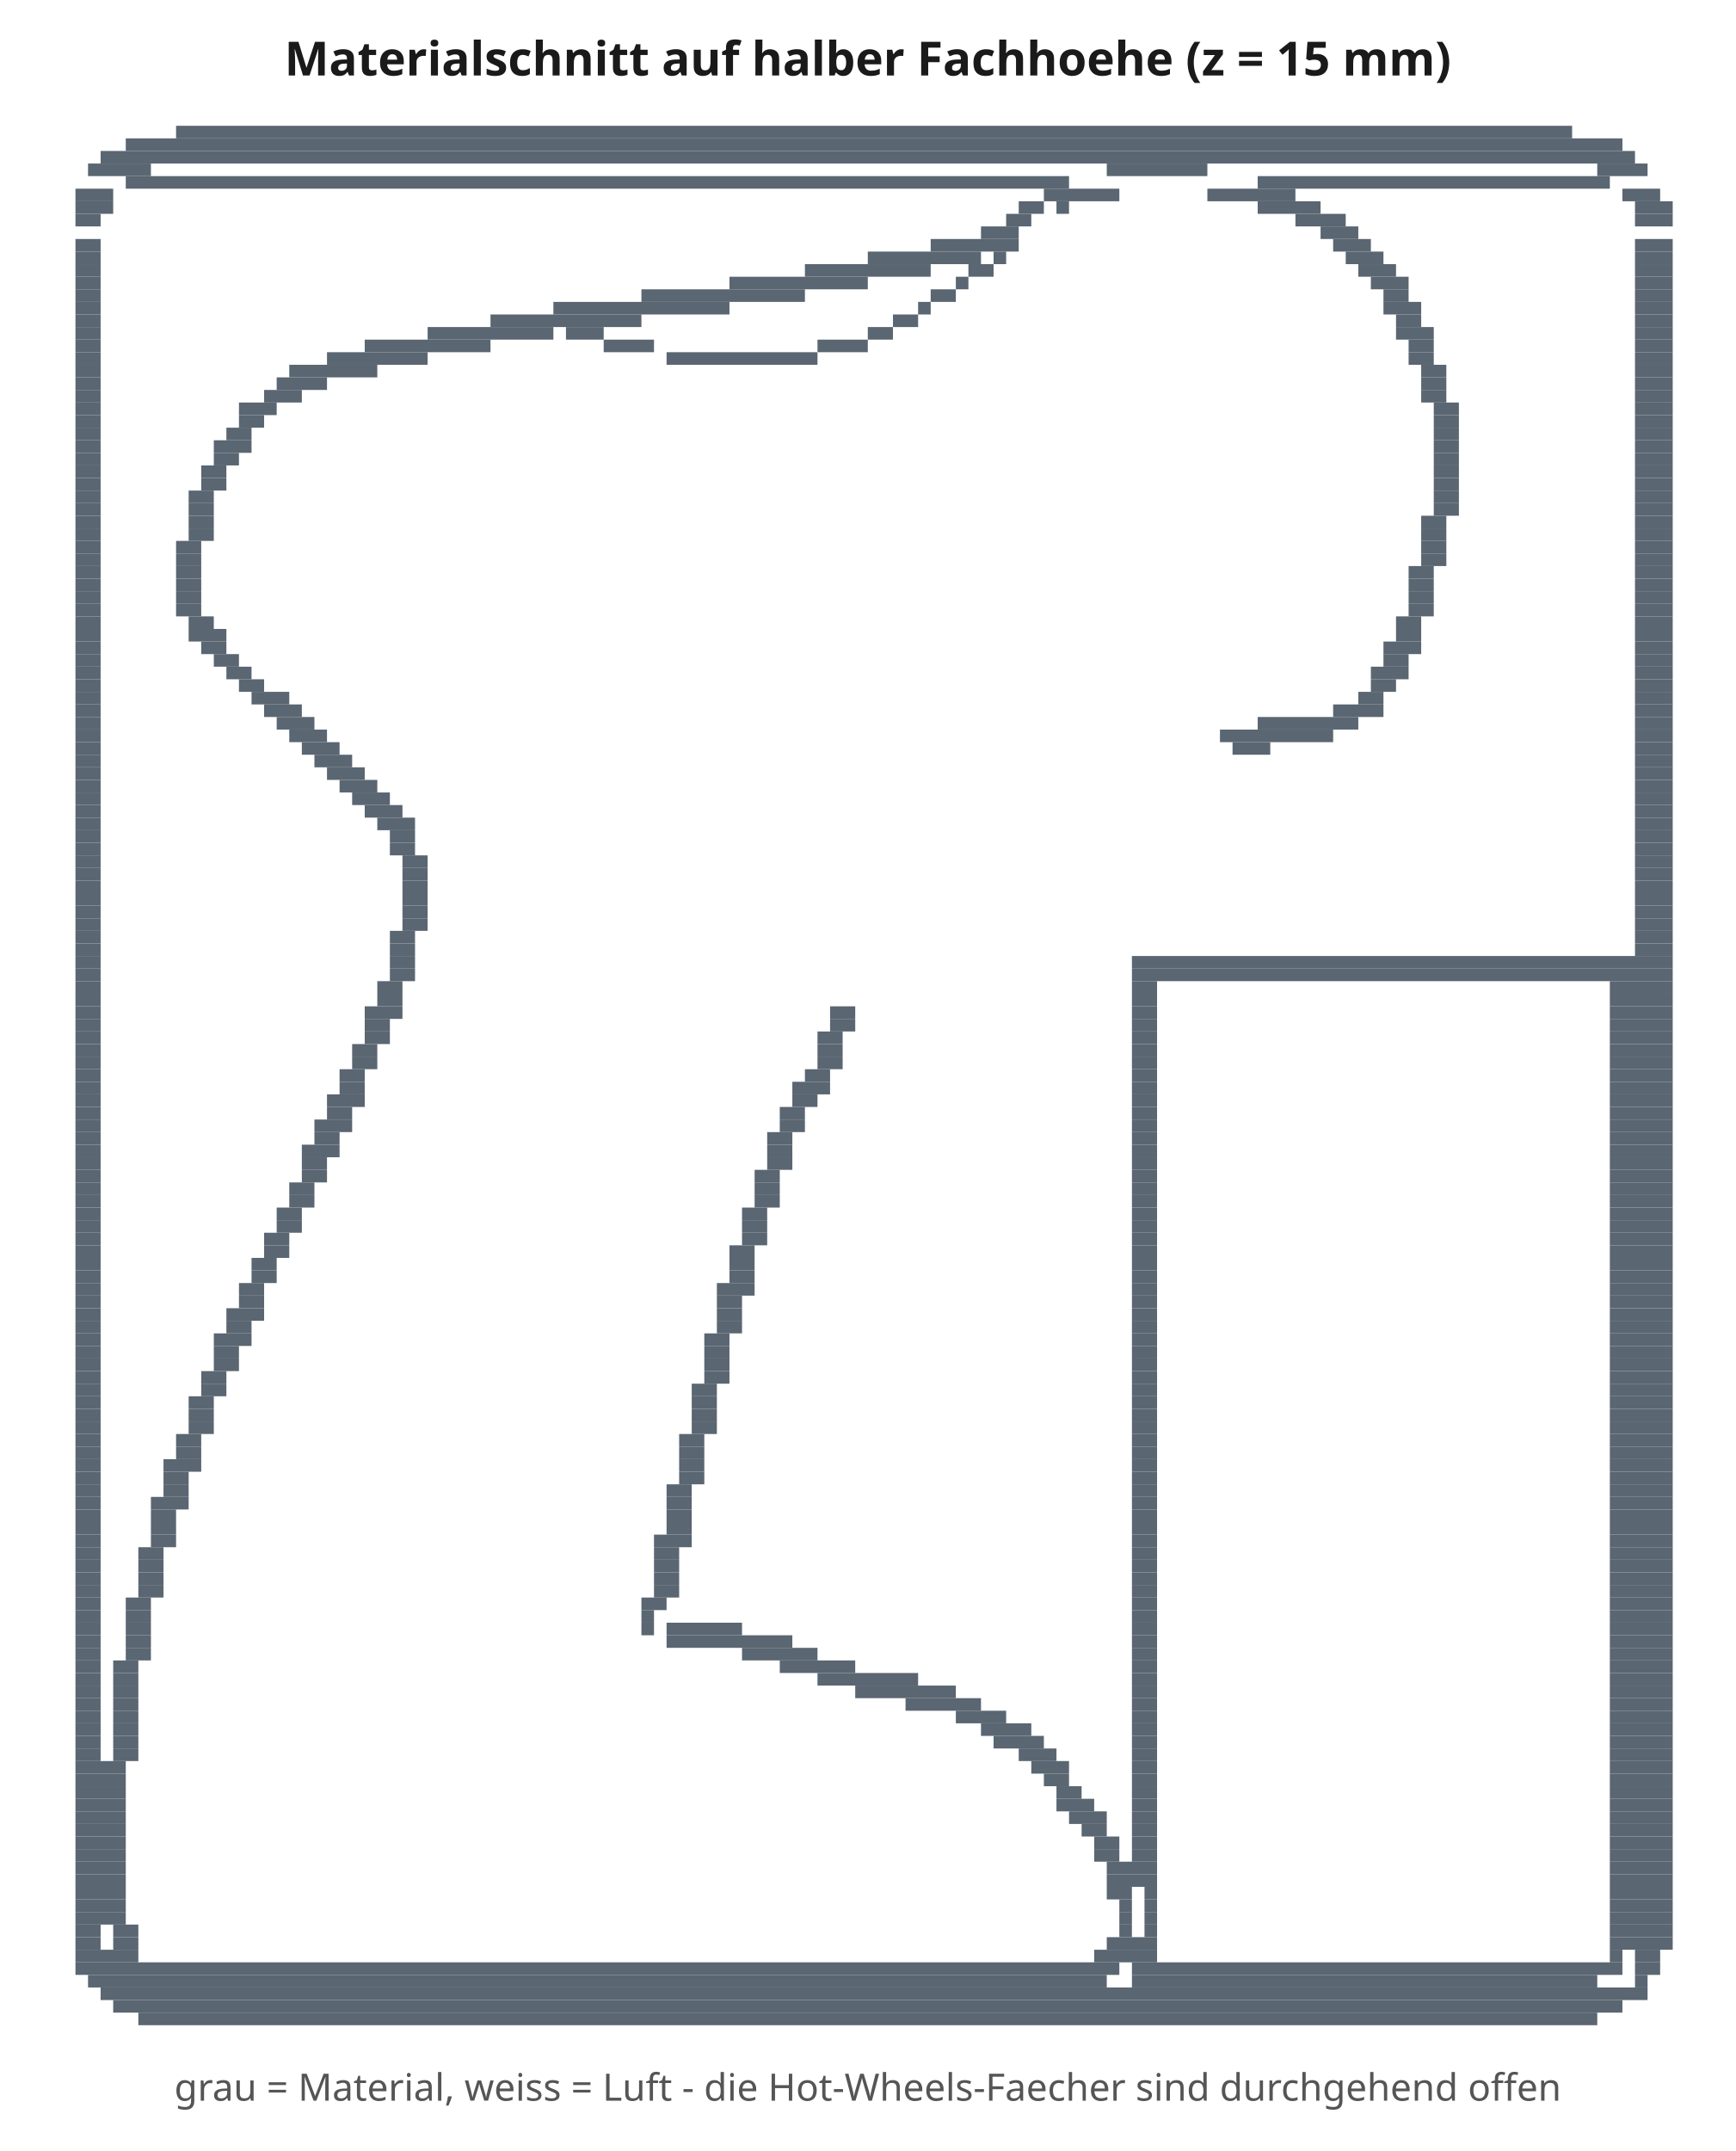
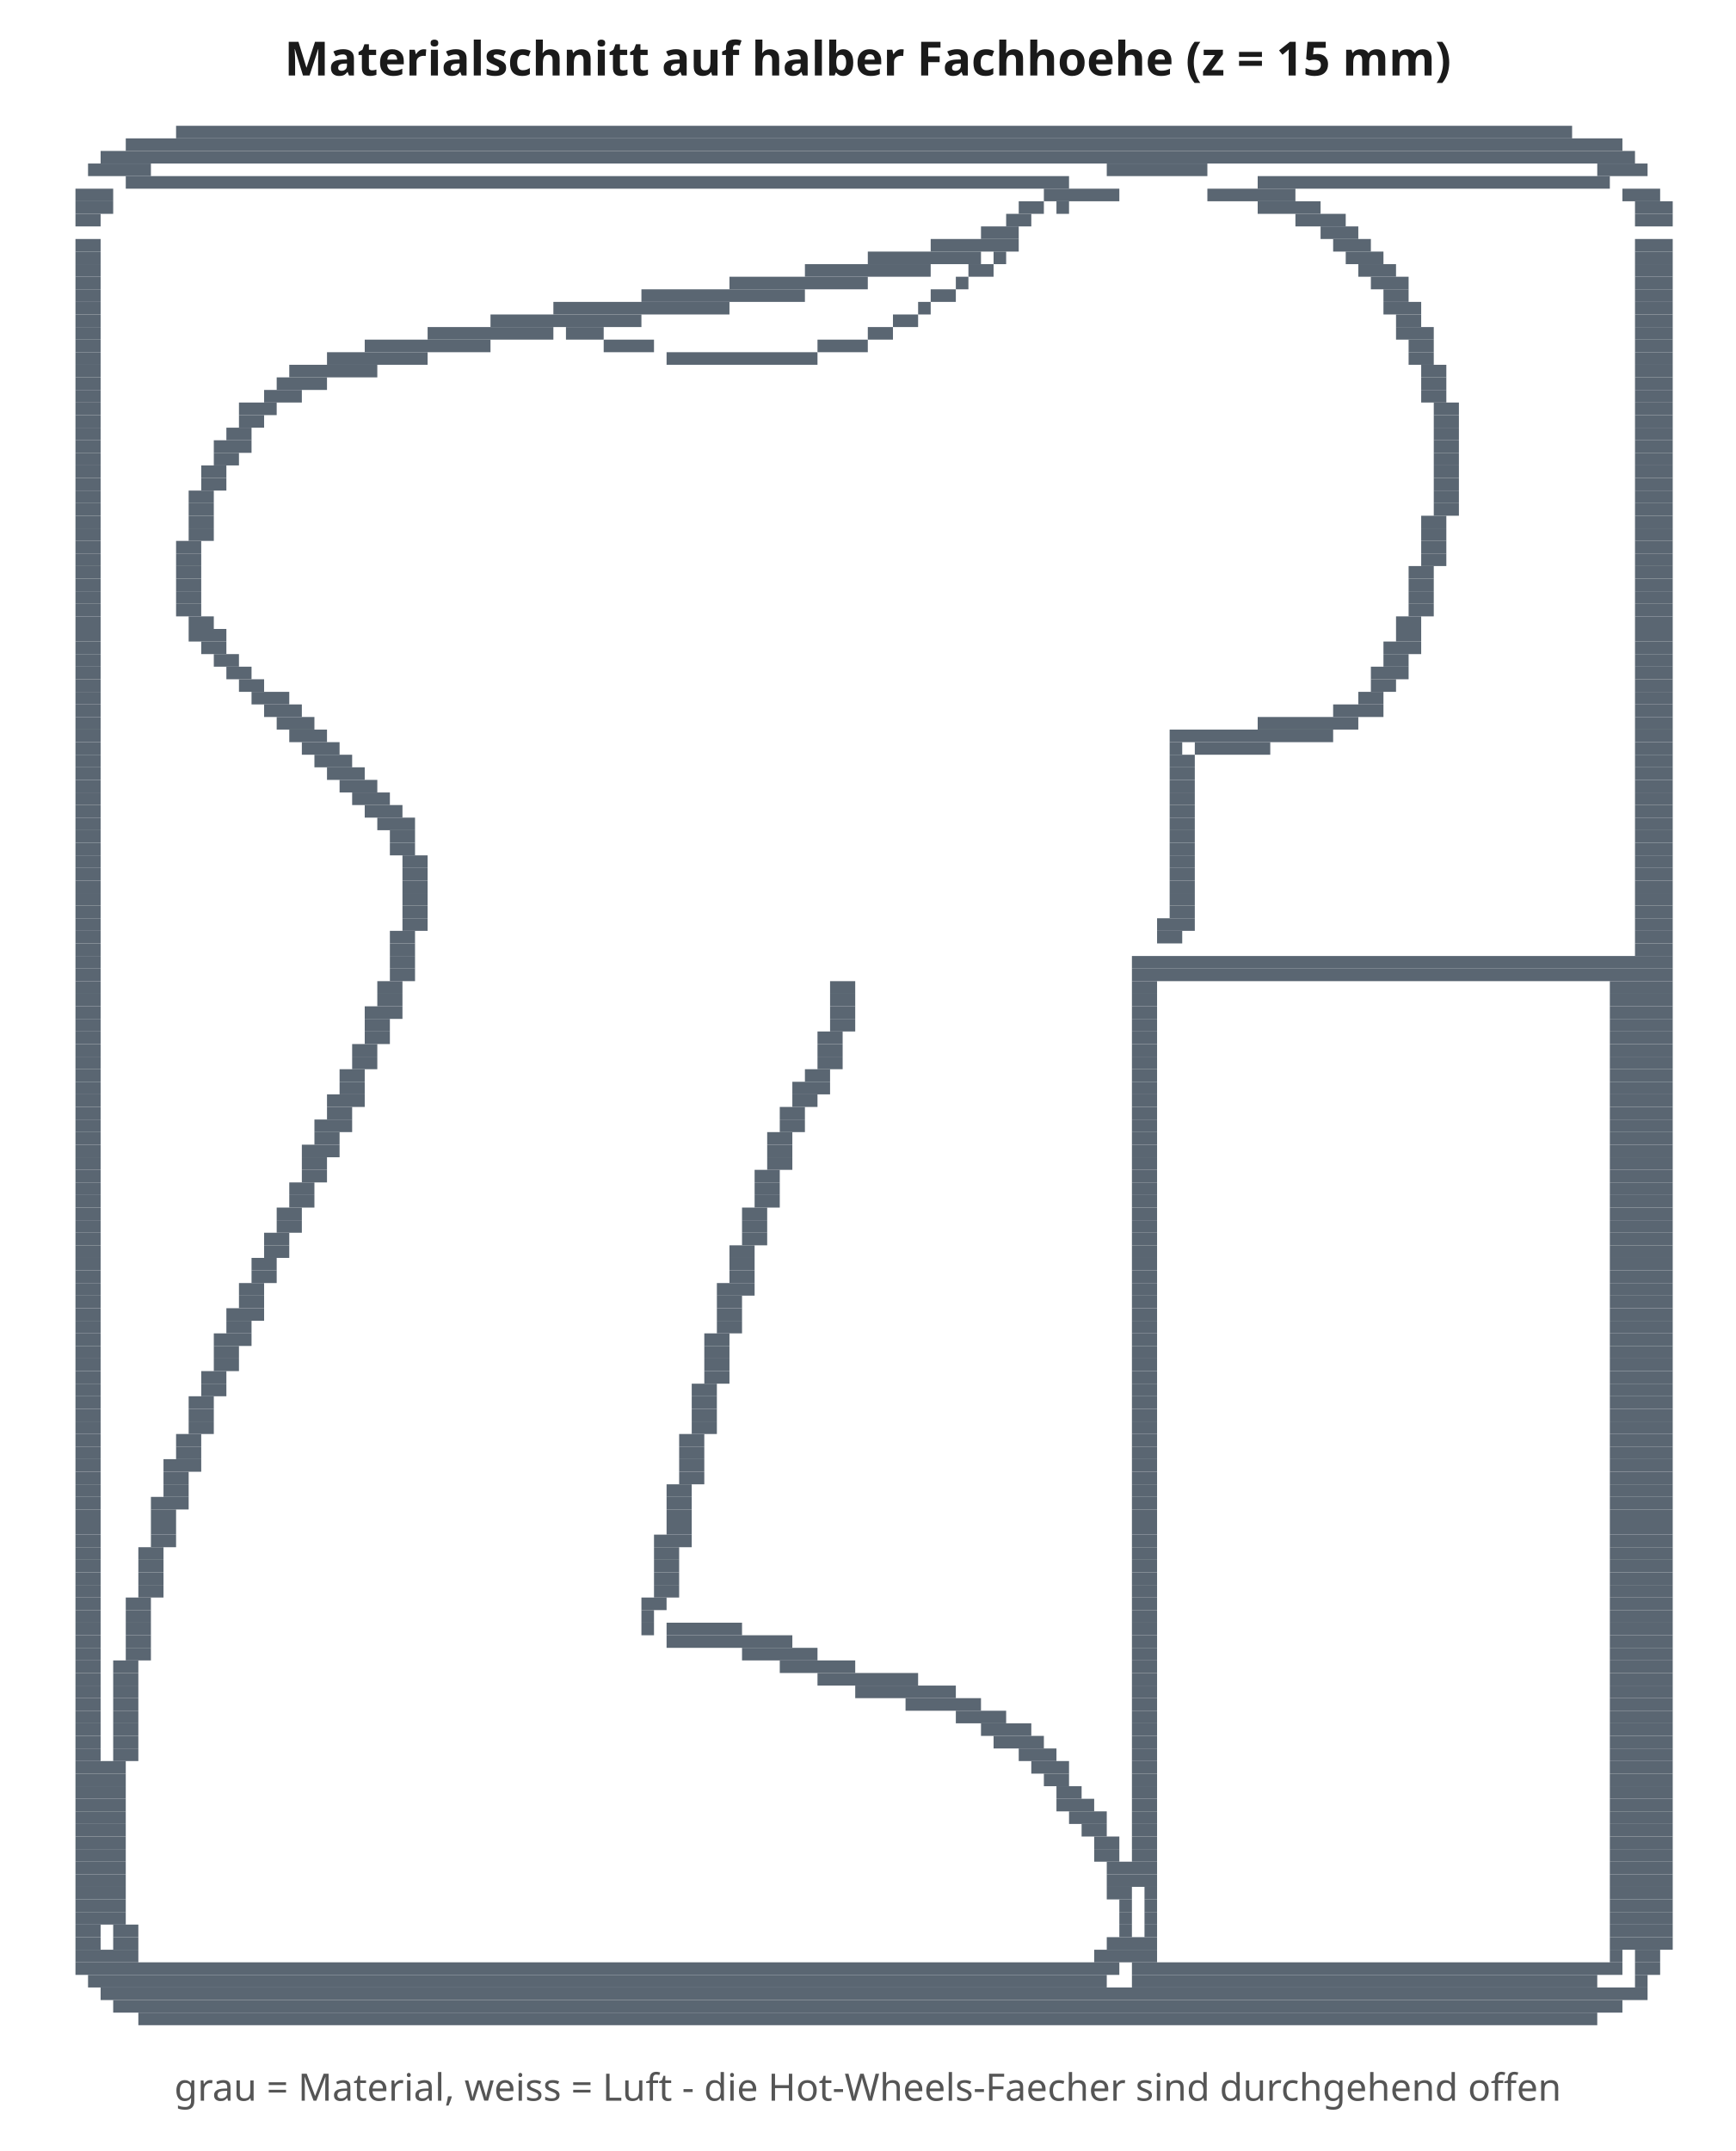
<svg xmlns="http://www.w3.org/2000/svg" width="552" height="684" viewBox="0 0 552 684">
  <rect width="100%%" height="100%%" fill="#fbfbfa" />
  <text x="276" y="24" font-family="sans-serif" font-size="15" font-weight="600" text-anchor="middle" fill="#1a1a1a">Materialschnitt auf halber Fachhoehe (z = 15 mm)</text>
  <rect x="56" y="40" width="444" height="4" fill="#5a6672" />
  <rect x="40" y="44" width="476" height="4" fill="#5a6672" />
  <rect x="32" y="48" width="488" height="4" fill="#5a6672" />
  <rect x="28" y="52" width="20" height="4" fill="#5a6672" />
  <rect x="352" y="52" width="32" height="4" fill="#5a6672" />
  <rect x="508" y="52" width="16" height="4" fill="#5a6672" />
  <rect x="40" y="56" width="300" height="4" fill="#5a6672" />
  <rect x="400" y="56" width="112" height="4" fill="#5a6672" />
  <rect x="24" y="60" width="12" height="4" fill="#5a6672" />
  <rect x="332" y="60" width="24" height="4" fill="#5a6672" />
  <rect x="384" y="60" width="28" height="4" fill="#5a6672" />
  <rect x="516" y="60" width="12" height="4" fill="#5a6672" />
  <rect x="24" y="64" width="12" height="4" fill="#5a6672" />
  <rect x="324" y="64" width="8" height="4" fill="#5a6672" />
  <rect x="336" y="64" width="4" height="4" fill="#5a6672" />
  <rect x="400" y="64" width="20" height="4" fill="#5a6672" />
  <rect x="520" y="64" width="12" height="4" fill="#5a6672" />
  <rect x="24" y="68" width="8" height="4" fill="#5a6672" />
  <rect x="320" y="68" width="8" height="4" fill="#5a6672" />
  <rect x="412" y="68" width="16" height="4" fill="#5a6672" />
  <rect x="520" y="68" width="12" height="4" fill="#5a6672" />
  <rect x="312" y="72" width="12" height="4" fill="#5a6672" />
  <rect x="420" y="72" width="12" height="4" fill="#5a6672" />
  <rect x="24" y="76" width="8" height="4" fill="#5a6672" />
  <rect x="296" y="76" width="28" height="4" fill="#5a6672" />
  <rect x="424" y="76" width="12" height="4" fill="#5a6672" />
  <rect x="520" y="76" width="12" height="4" fill="#5a6672" />
  <rect x="24" y="80" width="8" height="4" fill="#5a6672" />
  <rect x="276" y="80" width="36" height="4" fill="#5a6672" />
  <rect x="316" y="80" width="4" height="4" fill="#5a6672" />
  <rect x="428" y="80" width="12" height="4" fill="#5a6672" />
  <rect x="520" y="80" width="12" height="4" fill="#5a6672" />
  <rect x="24" y="84" width="8" height="4" fill="#5a6672" />
  <rect x="256" y="84" width="40" height="4" fill="#5a6672" />
  <rect x="308" y="84" width="8" height="4" fill="#5a6672" />
  <rect x="432" y="84" width="12" height="4" fill="#5a6672" />
  <rect x="520" y="84" width="12" height="4" fill="#5a6672" />
  <rect x="24" y="88" width="8" height="4" fill="#5a6672" />
  <rect x="232" y="88" width="44" height="4" fill="#5a6672" />
  <rect x="304" y="88" width="4" height="4" fill="#5a6672" />
  <rect x="436" y="88" width="12" height="4" fill="#5a6672" />
  <rect x="520" y="88" width="12" height="4" fill="#5a6672" />
  <rect x="24" y="92" width="8" height="4" fill="#5a6672" />
  <rect x="204" y="92" width="52" height="4" fill="#5a6672" />
  <rect x="296" y="92" width="8" height="4" fill="#5a6672" />
  <rect x="440" y="92" width="8" height="4" fill="#5a6672" />
  <rect x="520" y="92" width="12" height="4" fill="#5a6672" />
  <rect x="24" y="96" width="8" height="4" fill="#5a6672" />
  <rect x="176" y="96" width="56" height="4" fill="#5a6672" />
  <rect x="292" y="96" width="4" height="4" fill="#5a6672" />
  <rect x="440" y="96" width="12" height="4" fill="#5a6672" />
  <rect x="520" y="96" width="12" height="4" fill="#5a6672" />
  <rect x="24" y="100" width="8" height="4" fill="#5a6672" />
  <rect x="156" y="100" width="48" height="4" fill="#5a6672" />
  <rect x="284" y="100" width="8" height="4" fill="#5a6672" />
  <rect x="444" y="100" width="8" height="4" fill="#5a6672" />
  <rect x="520" y="100" width="12" height="4" fill="#5a6672" />
  <rect x="24" y="104" width="8" height="4" fill="#5a6672" />
  <rect x="136" y="104" width="40" height="4" fill="#5a6672" />
  <rect x="180" y="104" width="12" height="4" fill="#5a6672" />
  <rect x="276" y="104" width="8" height="4" fill="#5a6672" />
  <rect x="444" y="104" width="12" height="4" fill="#5a6672" />
  <rect x="520" y="104" width="12" height="4" fill="#5a6672" />
  <rect x="24" y="108" width="8" height="4" fill="#5a6672" />
  <rect x="116" y="108" width="40" height="4" fill="#5a6672" />
  <rect x="192" y="108" width="16" height="4" fill="#5a6672" />
  <rect x="260" y="108" width="16" height="4" fill="#5a6672" />
  <rect x="448" y="108" width="8" height="4" fill="#5a6672" />
  <rect x="520" y="108" width="12" height="4" fill="#5a6672" />
  <rect x="24" y="112" width="8" height="4" fill="#5a6672" />
  <rect x="104" y="112" width="32" height="4" fill="#5a6672" />
  <rect x="212" y="112" width="48" height="4" fill="#5a6672" />
  <rect x="448" y="112" width="8" height="4" fill="#5a6672" />
  <rect x="520" y="112" width="12" height="4" fill="#5a6672" />
  <rect x="24" y="116" width="8" height="4" fill="#5a6672" />
  <rect x="92" y="116" width="28" height="4" fill="#5a6672" />
  <rect x="452" y="116" width="8" height="4" fill="#5a6672" />
  <rect x="520" y="116" width="12" height="4" fill="#5a6672" />
  <rect x="24" y="120" width="8" height="4" fill="#5a6672" />
  <rect x="88" y="120" width="16" height="4" fill="#5a6672" />
  <rect x="452" y="120" width="8" height="4" fill="#5a6672" />
  <rect x="520" y="120" width="12" height="4" fill="#5a6672" />
  <rect x="24" y="124" width="8" height="4" fill="#5a6672" />
  <rect x="84" y="124" width="12" height="4" fill="#5a6672" />
  <rect x="452" y="124" width="8" height="4" fill="#5a6672" />
  <rect x="520" y="124" width="12" height="4" fill="#5a6672" />
  <rect x="24" y="128" width="8" height="4" fill="#5a6672" />
  <rect x="76" y="128" width="12" height="4" fill="#5a6672" />
  <rect x="456" y="128" width="8" height="4" fill="#5a6672" />
  <rect x="520" y="128" width="12" height="4" fill="#5a6672" />
  <rect x="24" y="132" width="8" height="4" fill="#5a6672" />
  <rect x="76" y="132" width="8" height="4" fill="#5a6672" />
  <rect x="456" y="132" width="8" height="4" fill="#5a6672" />
  <rect x="520" y="132" width="12" height="4" fill="#5a6672" />
  <rect x="24" y="136" width="8" height="4" fill="#5a6672" />
  <rect x="72" y="136" width="8" height="4" fill="#5a6672" />
  <rect x="456" y="136" width="8" height="4" fill="#5a6672" />
  <rect x="520" y="136" width="12" height="4" fill="#5a6672" />
  <rect x="24" y="140" width="8" height="4" fill="#5a6672" />
  <rect x="68" y="140" width="12" height="4" fill="#5a6672" />
  <rect x="456" y="140" width="8" height="4" fill="#5a6672" />
  <rect x="520" y="140" width="12" height="4" fill="#5a6672" />
  <rect x="24" y="144" width="8" height="4" fill="#5a6672" />
  <rect x="68" y="144" width="8" height="4" fill="#5a6672" />
  <rect x="456" y="144" width="8" height="4" fill="#5a6672" />
  <rect x="520" y="144" width="12" height="4" fill="#5a6672" />
  <rect x="24" y="148" width="8" height="4" fill="#5a6672" />
  <rect x="64" y="148" width="8" height="4" fill="#5a6672" />
  <rect x="456" y="148" width="8" height="4" fill="#5a6672" />
  <rect x="520" y="148" width="12" height="4" fill="#5a6672" />
  <rect x="24" y="152" width="8" height="4" fill="#5a6672" />
  <rect x="64" y="152" width="8" height="4" fill="#5a6672" />
  <rect x="456" y="152" width="8" height="4" fill="#5a6672" />
  <rect x="520" y="152" width="12" height="4" fill="#5a6672" />
  <rect x="24" y="156" width="8" height="4" fill="#5a6672" />
  <rect x="60" y="156" width="8" height="4" fill="#5a6672" />
  <rect x="456" y="156" width="8" height="4" fill="#5a6672" />
  <rect x="520" y="156" width="12" height="4" fill="#5a6672" />
  <rect x="24" y="160" width="8" height="4" fill="#5a6672" />
  <rect x="60" y="160" width="8" height="4" fill="#5a6672" />
  <rect x="456" y="160" width="8" height="4" fill="#5a6672" />
  <rect x="520" y="160" width="12" height="4" fill="#5a6672" />
  <rect x="24" y="164" width="8" height="4" fill="#5a6672" />
  <rect x="60" y="164" width="8" height="4" fill="#5a6672" />
  <rect x="452" y="164" width="8" height="4" fill="#5a6672" />
  <rect x="520" y="164" width="12" height="4" fill="#5a6672" />
  <rect x="24" y="168" width="8" height="4" fill="#5a6672" />
  <rect x="60" y="168" width="8" height="4" fill="#5a6672" />
  <rect x="452" y="168" width="8" height="4" fill="#5a6672" />
  <rect x="520" y="168" width="12" height="4" fill="#5a6672" />
  <rect x="24" y="172" width="8" height="4" fill="#5a6672" />
  <rect x="56" y="172" width="8" height="4" fill="#5a6672" />
  <rect x="452" y="172" width="8" height="4" fill="#5a6672" />
  <rect x="520" y="172" width="12" height="4" fill="#5a6672" />
  <rect x="24" y="176" width="8" height="4" fill="#5a6672" />
  <rect x="56" y="176" width="8" height="4" fill="#5a6672" />
  <rect x="452" y="176" width="8" height="4" fill="#5a6672" />
  <rect x="520" y="176" width="12" height="4" fill="#5a6672" />
  <rect x="24" y="180" width="8" height="4" fill="#5a6672" />
  <rect x="56" y="180" width="8" height="4" fill="#5a6672" />
  <rect x="448" y="180" width="8" height="4" fill="#5a6672" />
  <rect x="520" y="180" width="12" height="4" fill="#5a6672" />
  <rect x="24" y="184" width="8" height="4" fill="#5a6672" />
  <rect x="56" y="184" width="8" height="4" fill="#5a6672" />
  <rect x="448" y="184" width="8" height="4" fill="#5a6672" />
  <rect x="520" y="184" width="12" height="4" fill="#5a6672" />
  <rect x="24" y="188" width="8" height="4" fill="#5a6672" />
  <rect x="56" y="188" width="8" height="4" fill="#5a6672" />
  <rect x="448" y="188" width="8" height="4" fill="#5a6672" />
  <rect x="520" y="188" width="12" height="4" fill="#5a6672" />
  <rect x="24" y="192" width="8" height="4" fill="#5a6672" />
  <rect x="56" y="192" width="8" height="4" fill="#5a6672" />
  <rect x="448" y="192" width="8" height="4" fill="#5a6672" />
  <rect x="520" y="192" width="12" height="4" fill="#5a6672" />
  <rect x="24" y="196" width="8" height="4" fill="#5a6672" />
  <rect x="60" y="196" width="8" height="4" fill="#5a6672" />
  <rect x="444" y="196" width="8" height="4" fill="#5a6672" />
  <rect x="520" y="196" width="12" height="4" fill="#5a6672" />
  <rect x="24" y="200" width="8" height="4" fill="#5a6672" />
  <rect x="60" y="200" width="12" height="4" fill="#5a6672" />
  <rect x="444" y="200" width="8" height="4" fill="#5a6672" />
  <rect x="520" y="200" width="12" height="4" fill="#5a6672" />
  <rect x="24" y="204" width="8" height="4" fill="#5a6672" />
  <rect x="64" y="204" width="8" height="4" fill="#5a6672" />
  <rect x="440" y="204" width="12" height="4" fill="#5a6672" />
  <rect x="520" y="204" width="12" height="4" fill="#5a6672" />
  <rect x="24" y="208" width="8" height="4" fill="#5a6672" />
  <rect x="68" y="208" width="8" height="4" fill="#5a6672" />
  <rect x="440" y="208" width="8" height="4" fill="#5a6672" />
  <rect x="520" y="208" width="12" height="4" fill="#5a6672" />
  <rect x="24" y="212" width="8" height="4" fill="#5a6672" />
  <rect x="72" y="212" width="8" height="4" fill="#5a6672" />
  <rect x="436" y="212" width="12" height="4" fill="#5a6672" />
  <rect x="520" y="212" width="12" height="4" fill="#5a6672" />
  <rect x="24" y="216" width="8" height="4" fill="#5a6672" />
  <rect x="76" y="216" width="8" height="4" fill="#5a6672" />
  <rect x="436" y="216" width="8" height="4" fill="#5a6672" />
  <rect x="520" y="216" width="12" height="4" fill="#5a6672" />
  <rect x="24" y="220" width="8" height="4" fill="#5a6672" />
  <rect x="80" y="220" width="12" height="4" fill="#5a6672" />
  <rect x="432" y="220" width="8" height="4" fill="#5a6672" />
  <rect x="520" y="220" width="12" height="4" fill="#5a6672" />
  <rect x="24" y="224" width="8" height="4" fill="#5a6672" />
  <rect x="84" y="224" width="12" height="4" fill="#5a6672" />
  <rect x="424" y="224" width="16" height="4" fill="#5a6672" />
  <rect x="520" y="224" width="12" height="4" fill="#5a6672" />
  <rect x="24" y="228" width="8" height="4" fill="#5a6672" />
  <rect x="88" y="228" width="12" height="4" fill="#5a6672" />
  <rect x="400" y="228" width="32" height="4" fill="#5a6672" />
  <rect x="520" y="228" width="12" height="4" fill="#5a6672" />
  <rect x="24" y="232" width="8" height="4" fill="#5a6672" />
  <rect x="92" y="232" width="12" height="4" fill="#5a6672" />
-   <rect x="388" y="232" width="36" height="4" fill="#5a6672" />
+   <rect x="372" y="232" width="52" height="4" fill="#5a6672" />
  <rect x="520" y="232" width="12" height="4" fill="#5a6672" />
  <rect x="24" y="236" width="8" height="4" fill="#5a6672" />
  <rect x="96" y="236" width="12" height="4" fill="#5a6672" />
-   <rect x="392" y="236" width="12" height="4" fill="#5a6672" />
+   <rect x="372" y="236" width="4" height="4" fill="#5a6672" />
+   <rect x="380" y="236" width="24" height="4" fill="#5a6672" />
  <rect x="520" y="236" width="12" height="4" fill="#5a6672" />
  <rect x="24" y="240" width="8" height="4" fill="#5a6672" />
  <rect x="100" y="240" width="12" height="4" fill="#5a6672" />
+   <rect x="372" y="240" width="8" height="4" fill="#5a6672" />
  <rect x="520" y="240" width="12" height="4" fill="#5a6672" />
  <rect x="24" y="244" width="8" height="4" fill="#5a6672" />
  <rect x="104" y="244" width="12" height="4" fill="#5a6672" />
+   <rect x="372" y="244" width="8" height="4" fill="#5a6672" />
  <rect x="520" y="244" width="12" height="4" fill="#5a6672" />
  <rect x="24" y="248" width="8" height="4" fill="#5a6672" />
  <rect x="108" y="248" width="12" height="4" fill="#5a6672" />
+   <rect x="372" y="248" width="8" height="4" fill="#5a6672" />
  <rect x="520" y="248" width="12" height="4" fill="#5a6672" />
  <rect x="24" y="252" width="8" height="4" fill="#5a6672" />
  <rect x="112" y="252" width="12" height="4" fill="#5a6672" />
+   <rect x="372" y="252" width="8" height="4" fill="#5a6672" />
  <rect x="520" y="252" width="12" height="4" fill="#5a6672" />
  <rect x="24" y="256" width="8" height="4" fill="#5a6672" />
  <rect x="116" y="256" width="12" height="4" fill="#5a6672" />
+   <rect x="372" y="256" width="8" height="4" fill="#5a6672" />
  <rect x="520" y="256" width="12" height="4" fill="#5a6672" />
  <rect x="24" y="260" width="8" height="4" fill="#5a6672" />
  <rect x="120" y="260" width="12" height="4" fill="#5a6672" />
+   <rect x="372" y="260" width="8" height="4" fill="#5a6672" />
  <rect x="520" y="260" width="12" height="4" fill="#5a6672" />
  <rect x="24" y="264" width="8" height="4" fill="#5a6672" />
  <rect x="124" y="264" width="8" height="4" fill="#5a6672" />
+   <rect x="372" y="264" width="8" height="4" fill="#5a6672" />
  <rect x="520" y="264" width="12" height="4" fill="#5a6672" />
  <rect x="24" y="268" width="8" height="4" fill="#5a6672" />
  <rect x="124" y="268" width="8" height="4" fill="#5a6672" />
+   <rect x="372" y="268" width="8" height="4" fill="#5a6672" />
  <rect x="520" y="268" width="12" height="4" fill="#5a6672" />
  <rect x="24" y="272" width="8" height="4" fill="#5a6672" />
  <rect x="128" y="272" width="8" height="4" fill="#5a6672" />
+   <rect x="372" y="272" width="8" height="4" fill="#5a6672" />
  <rect x="520" y="272" width="12" height="4" fill="#5a6672" />
  <rect x="24" y="276" width="8" height="4" fill="#5a6672" />
  <rect x="128" y="276" width="8" height="4" fill="#5a6672" />
+   <rect x="372" y="276" width="8" height="4" fill="#5a6672" />
  <rect x="520" y="276" width="12" height="4" fill="#5a6672" />
  <rect x="24" y="280" width="8" height="4" fill="#5a6672" />
  <rect x="128" y="280" width="8" height="4" fill="#5a6672" />
+   <rect x="372" y="280" width="8" height="4" fill="#5a6672" />
  <rect x="520" y="280" width="12" height="4" fill="#5a6672" />
  <rect x="24" y="284" width="8" height="4" fill="#5a6672" />
  <rect x="128" y="284" width="8" height="4" fill="#5a6672" />
+   <rect x="372" y="284" width="8" height="4" fill="#5a6672" />
  <rect x="520" y="284" width="12" height="4" fill="#5a6672" />
  <rect x="24" y="288" width="8" height="4" fill="#5a6672" />
  <rect x="128" y="288" width="8" height="4" fill="#5a6672" />
+   <rect x="372" y="288" width="8" height="4" fill="#5a6672" />
  <rect x="520" y="288" width="12" height="4" fill="#5a6672" />
  <rect x="24" y="292" width="8" height="4" fill="#5a6672" />
  <rect x="128" y="292" width="8" height="4" fill="#5a6672" />
+   <rect x="368" y="292" width="12" height="4" fill="#5a6672" />
  <rect x="520" y="292" width="12" height="4" fill="#5a6672" />
  <rect x="24" y="296" width="8" height="4" fill="#5a6672" />
  <rect x="124" y="296" width="8" height="4" fill="#5a6672" />
+   <rect x="368" y="296" width="8" height="4" fill="#5a6672" />
  <rect x="520" y="296" width="12" height="4" fill="#5a6672" />
  <rect x="24" y="300" width="8" height="4" fill="#5a6672" />
  <rect x="124" y="300" width="8" height="4" fill="#5a6672" />
  <rect x="520" y="300" width="12" height="4" fill="#5a6672" />
  <rect x="24" y="304" width="8" height="4" fill="#5a6672" />
  <rect x="124" y="304" width="8" height="4" fill="#5a6672" />
  <rect x="360" y="304" width="172" height="4" fill="#5a6672" />
  <rect x="24" y="308" width="8" height="4" fill="#5a6672" />
  <rect x="124" y="308" width="8" height="4" fill="#5a6672" />
  <rect x="360" y="308" width="172" height="4" fill="#5a6672" />
  <rect x="24" y="312" width="8" height="4" fill="#5a6672" />
  <rect x="120" y="312" width="8" height="4" fill="#5a6672" />
+   <rect x="264" y="312" width="8" height="4" fill="#5a6672" />
  <rect x="360" y="312" width="8" height="4" fill="#5a6672" />
  <rect x="512" y="312" width="20" height="4" fill="#5a6672" />
  <rect x="24" y="316" width="8" height="4" fill="#5a6672" />
  <rect x="120" y="316" width="8" height="4" fill="#5a6672" />
+   <rect x="264" y="316" width="8" height="4" fill="#5a6672" />
  <rect x="360" y="316" width="8" height="4" fill="#5a6672" />
  <rect x="512" y="316" width="20" height="4" fill="#5a6672" />
  <rect x="24" y="320" width="8" height="4" fill="#5a6672" />
  <rect x="116" y="320" width="12" height="4" fill="#5a6672" />
  <rect x="264" y="320" width="8" height="4" fill="#5a6672" />
  <rect x="360" y="320" width="8" height="4" fill="#5a6672" />
  <rect x="512" y="320" width="20" height="4" fill="#5a6672" />
  <rect x="24" y="324" width="8" height="4" fill="#5a6672" />
  <rect x="116" y="324" width="8" height="4" fill="#5a6672" />
  <rect x="264" y="324" width="8" height="4" fill="#5a6672" />
  <rect x="360" y="324" width="8" height="4" fill="#5a6672" />
  <rect x="512" y="324" width="20" height="4" fill="#5a6672" />
  <rect x="24" y="328" width="8" height="4" fill="#5a6672" />
  <rect x="116" y="328" width="8" height="4" fill="#5a6672" />
  <rect x="260" y="328" width="8" height="4" fill="#5a6672" />
  <rect x="360" y="328" width="8" height="4" fill="#5a6672" />
  <rect x="512" y="328" width="20" height="4" fill="#5a6672" />
  <rect x="24" y="332" width="8" height="4" fill="#5a6672" />
  <rect x="112" y="332" width="8" height="4" fill="#5a6672" />
  <rect x="260" y="332" width="8" height="4" fill="#5a6672" />
  <rect x="360" y="332" width="8" height="4" fill="#5a6672" />
  <rect x="512" y="332" width="20" height="4" fill="#5a6672" />
  <rect x="24" y="336" width="8" height="4" fill="#5a6672" />
  <rect x="112" y="336" width="8" height="4" fill="#5a6672" />
  <rect x="260" y="336" width="8" height="4" fill="#5a6672" />
  <rect x="360" y="336" width="8" height="4" fill="#5a6672" />
  <rect x="512" y="336" width="20" height="4" fill="#5a6672" />
  <rect x="24" y="340" width="8" height="4" fill="#5a6672" />
  <rect x="108" y="340" width="8" height="4" fill="#5a6672" />
  <rect x="256" y="340" width="8" height="4" fill="#5a6672" />
  <rect x="360" y="340" width="8" height="4" fill="#5a6672" />
  <rect x="512" y="340" width="20" height="4" fill="#5a6672" />
  <rect x="24" y="344" width="8" height="4" fill="#5a6672" />
  <rect x="108" y="344" width="8" height="4" fill="#5a6672" />
  <rect x="252" y="344" width="12" height="4" fill="#5a6672" />
  <rect x="360" y="344" width="8" height="4" fill="#5a6672" />
  <rect x="512" y="344" width="20" height="4" fill="#5a6672" />
  <rect x="24" y="348" width="8" height="4" fill="#5a6672" />
  <rect x="104" y="348" width="12" height="4" fill="#5a6672" />
  <rect x="252" y="348" width="8" height="4" fill="#5a6672" />
  <rect x="360" y="348" width="8" height="4" fill="#5a6672" />
  <rect x="512" y="348" width="20" height="4" fill="#5a6672" />
  <rect x="24" y="352" width="8" height="4" fill="#5a6672" />
  <rect x="104" y="352" width="8" height="4" fill="#5a6672" />
  <rect x="248" y="352" width="8" height="4" fill="#5a6672" />
  <rect x="360" y="352" width="8" height="4" fill="#5a6672" />
  <rect x="512" y="352" width="20" height="4" fill="#5a6672" />
  <rect x="24" y="356" width="8" height="4" fill="#5a6672" />
  <rect x="100" y="356" width="12" height="4" fill="#5a6672" />
  <rect x="248" y="356" width="8" height="4" fill="#5a6672" />
  <rect x="360" y="356" width="8" height="4" fill="#5a6672" />
  <rect x="512" y="356" width="20" height="4" fill="#5a6672" />
  <rect x="24" y="360" width="8" height="4" fill="#5a6672" />
  <rect x="100" y="360" width="8" height="4" fill="#5a6672" />
  <rect x="244" y="360" width="8" height="4" fill="#5a6672" />
  <rect x="360" y="360" width="8" height="4" fill="#5a6672" />
  <rect x="512" y="360" width="20" height="4" fill="#5a6672" />
  <rect x="24" y="364" width="8" height="4" fill="#5a6672" />
  <rect x="96" y="364" width="12" height="4" fill="#5a6672" />
  <rect x="244" y="364" width="8" height="4" fill="#5a6672" />
  <rect x="360" y="364" width="8" height="4" fill="#5a6672" />
  <rect x="512" y="364" width="20" height="4" fill="#5a6672" />
  <rect x="24" y="368" width="8" height="4" fill="#5a6672" />
  <rect x="96" y="368" width="8" height="4" fill="#5a6672" />
  <rect x="244" y="368" width="8" height="4" fill="#5a6672" />
  <rect x="360" y="368" width="8" height="4" fill="#5a6672" />
  <rect x="512" y="368" width="20" height="4" fill="#5a6672" />
  <rect x="24" y="372" width="8" height="4" fill="#5a6672" />
  <rect x="96" y="372" width="8" height="4" fill="#5a6672" />
  <rect x="240" y="372" width="8" height="4" fill="#5a6672" />
  <rect x="360" y="372" width="8" height="4" fill="#5a6672" />
  <rect x="512" y="372" width="20" height="4" fill="#5a6672" />
  <rect x="24" y="376" width="8" height="4" fill="#5a6672" />
  <rect x="92" y="376" width="8" height="4" fill="#5a6672" />
  <rect x="240" y="376" width="8" height="4" fill="#5a6672" />
  <rect x="360" y="376" width="8" height="4" fill="#5a6672" />
  <rect x="512" y="376" width="20" height="4" fill="#5a6672" />
  <rect x="24" y="380" width="8" height="4" fill="#5a6672" />
  <rect x="92" y="380" width="8" height="4" fill="#5a6672" />
  <rect x="240" y="380" width="8" height="4" fill="#5a6672" />
  <rect x="360" y="380" width="8" height="4" fill="#5a6672" />
  <rect x="512" y="380" width="20" height="4" fill="#5a6672" />
  <rect x="24" y="384" width="8" height="4" fill="#5a6672" />
  <rect x="88" y="384" width="8" height="4" fill="#5a6672" />
  <rect x="236" y="384" width="8" height="4" fill="#5a6672" />
  <rect x="360" y="384" width="8" height="4" fill="#5a6672" />
  <rect x="512" y="384" width="20" height="4" fill="#5a6672" />
  <rect x="24" y="388" width="8" height="4" fill="#5a6672" />
  <rect x="88" y="388" width="8" height="4" fill="#5a6672" />
  <rect x="236" y="388" width="8" height="4" fill="#5a6672" />
  <rect x="360" y="388" width="8" height="4" fill="#5a6672" />
  <rect x="512" y="388" width="20" height="4" fill="#5a6672" />
  <rect x="24" y="392" width="8" height="4" fill="#5a6672" />
  <rect x="84" y="392" width="8" height="4" fill="#5a6672" />
  <rect x="236" y="392" width="8" height="4" fill="#5a6672" />
  <rect x="360" y="392" width="8" height="4" fill="#5a6672" />
  <rect x="512" y="392" width="20" height="4" fill="#5a6672" />
  <rect x="24" y="396" width="8" height="4" fill="#5a6672" />
  <rect x="84" y="396" width="8" height="4" fill="#5a6672" />
  <rect x="232" y="396" width="8" height="4" fill="#5a6672" />
  <rect x="360" y="396" width="8" height="4" fill="#5a6672" />
  <rect x="512" y="396" width="20" height="4" fill="#5a6672" />
  <rect x="24" y="400" width="8" height="4" fill="#5a6672" />
  <rect x="80" y="400" width="8" height="4" fill="#5a6672" />
  <rect x="232" y="400" width="8" height="4" fill="#5a6672" />
  <rect x="360" y="400" width="8" height="4" fill="#5a6672" />
  <rect x="512" y="400" width="20" height="4" fill="#5a6672" />
  <rect x="24" y="404" width="8" height="4" fill="#5a6672" />
  <rect x="80" y="404" width="8" height="4" fill="#5a6672" />
  <rect x="232" y="404" width="8" height="4" fill="#5a6672" />
  <rect x="360" y="404" width="8" height="4" fill="#5a6672" />
  <rect x="512" y="404" width="20" height="4" fill="#5a6672" />
  <rect x="24" y="408" width="8" height="4" fill="#5a6672" />
  <rect x="76" y="408" width="8" height="4" fill="#5a6672" />
  <rect x="228" y="408" width="12" height="4" fill="#5a6672" />
  <rect x="360" y="408" width="8" height="4" fill="#5a6672" />
  <rect x="512" y="408" width="20" height="4" fill="#5a6672" />
  <rect x="24" y="412" width="8" height="4" fill="#5a6672" />
  <rect x="76" y="412" width="8" height="4" fill="#5a6672" />
  <rect x="228" y="412" width="8" height="4" fill="#5a6672" />
  <rect x="360" y="412" width="8" height="4" fill="#5a6672" />
  <rect x="512" y="412" width="20" height="4" fill="#5a6672" />
  <rect x="24" y="416" width="8" height="4" fill="#5a6672" />
  <rect x="72" y="416" width="12" height="4" fill="#5a6672" />
  <rect x="228" y="416" width="8" height="4" fill="#5a6672" />
  <rect x="360" y="416" width="8" height="4" fill="#5a6672" />
  <rect x="512" y="416" width="20" height="4" fill="#5a6672" />
  <rect x="24" y="420" width="8" height="4" fill="#5a6672" />
  <rect x="72" y="420" width="8" height="4" fill="#5a6672" />
  <rect x="228" y="420" width="8" height="4" fill="#5a6672" />
  <rect x="360" y="420" width="8" height="4" fill="#5a6672" />
  <rect x="512" y="420" width="20" height="4" fill="#5a6672" />
  <rect x="24" y="424" width="8" height="4" fill="#5a6672" />
  <rect x="68" y="424" width="12" height="4" fill="#5a6672" />
  <rect x="224" y="424" width="8" height="4" fill="#5a6672" />
  <rect x="360" y="424" width="8" height="4" fill="#5a6672" />
  <rect x="512" y="424" width="20" height="4" fill="#5a6672" />
  <rect x="24" y="428" width="8" height="4" fill="#5a6672" />
  <rect x="68" y="428" width="8" height="4" fill="#5a6672" />
  <rect x="224" y="428" width="8" height="4" fill="#5a6672" />
  <rect x="360" y="428" width="8" height="4" fill="#5a6672" />
  <rect x="512" y="428" width="20" height="4" fill="#5a6672" />
  <rect x="24" y="432" width="8" height="4" fill="#5a6672" />
  <rect x="68" y="432" width="8" height="4" fill="#5a6672" />
  <rect x="224" y="432" width="8" height="4" fill="#5a6672" />
  <rect x="360" y="432" width="8" height="4" fill="#5a6672" />
  <rect x="512" y="432" width="20" height="4" fill="#5a6672" />
  <rect x="24" y="436" width="8" height="4" fill="#5a6672" />
  <rect x="64" y="436" width="8" height="4" fill="#5a6672" />
  <rect x="224" y="436" width="8" height="4" fill="#5a6672" />
  <rect x="360" y="436" width="8" height="4" fill="#5a6672" />
  <rect x="512" y="436" width="20" height="4" fill="#5a6672" />
  <rect x="24" y="440" width="8" height="4" fill="#5a6672" />
  <rect x="64" y="440" width="8" height="4" fill="#5a6672" />
  <rect x="220" y="440" width="8" height="4" fill="#5a6672" />
  <rect x="360" y="440" width="8" height="4" fill="#5a6672" />
  <rect x="512" y="440" width="20" height="4" fill="#5a6672" />
  <rect x="24" y="444" width="8" height="4" fill="#5a6672" />
  <rect x="60" y="444" width="8" height="4" fill="#5a6672" />
  <rect x="220" y="444" width="8" height="4" fill="#5a6672" />
  <rect x="360" y="444" width="8" height="4" fill="#5a6672" />
  <rect x="512" y="444" width="20" height="4" fill="#5a6672" />
  <rect x="24" y="448" width="8" height="4" fill="#5a6672" />
  <rect x="60" y="448" width="8" height="4" fill="#5a6672" />
  <rect x="220" y="448" width="8" height="4" fill="#5a6672" />
  <rect x="360" y="448" width="8" height="4" fill="#5a6672" />
  <rect x="512" y="448" width="20" height="4" fill="#5a6672" />
  <rect x="24" y="452" width="8" height="4" fill="#5a6672" />
  <rect x="60" y="452" width="8" height="4" fill="#5a6672" />
  <rect x="220" y="452" width="8" height="4" fill="#5a6672" />
  <rect x="360" y="452" width="8" height="4" fill="#5a6672" />
  <rect x="512" y="452" width="20" height="4" fill="#5a6672" />
  <rect x="24" y="456" width="8" height="4" fill="#5a6672" />
  <rect x="56" y="456" width="8" height="4" fill="#5a6672" />
  <rect x="216" y="456" width="8" height="4" fill="#5a6672" />
  <rect x="360" y="456" width="8" height="4" fill="#5a6672" />
  <rect x="512" y="456" width="20" height="4" fill="#5a6672" />
  <rect x="24" y="460" width="8" height="4" fill="#5a6672" />
  <rect x="56" y="460" width="8" height="4" fill="#5a6672" />
  <rect x="216" y="460" width="8" height="4" fill="#5a6672" />
  <rect x="360" y="460" width="8" height="4" fill="#5a6672" />
  <rect x="512" y="460" width="20" height="4" fill="#5a6672" />
  <rect x="24" y="464" width="8" height="4" fill="#5a6672" />
  <rect x="52" y="464" width="12" height="4" fill="#5a6672" />
  <rect x="216" y="464" width="8" height="4" fill="#5a6672" />
  <rect x="360" y="464" width="8" height="4" fill="#5a6672" />
  <rect x="512" y="464" width="20" height="4" fill="#5a6672" />
  <rect x="24" y="468" width="8" height="4" fill="#5a6672" />
  <rect x="52" y="468" width="8" height="4" fill="#5a6672" />
  <rect x="216" y="468" width="8" height="4" fill="#5a6672" />
  <rect x="360" y="468" width="8" height="4" fill="#5a6672" />
  <rect x="512" y="468" width="20" height="4" fill="#5a6672" />
  <rect x="24" y="472" width="8" height="4" fill="#5a6672" />
  <rect x="52" y="472" width="8" height="4" fill="#5a6672" />
  <rect x="212" y="472" width="8" height="4" fill="#5a6672" />
  <rect x="360" y="472" width="8" height="4" fill="#5a6672" />
  <rect x="512" y="472" width="20" height="4" fill="#5a6672" />
  <rect x="24" y="476" width="8" height="4" fill="#5a6672" />
  <rect x="48" y="476" width="12" height="4" fill="#5a6672" />
  <rect x="212" y="476" width="8" height="4" fill="#5a6672" />
  <rect x="360" y="476" width="8" height="4" fill="#5a6672" />
  <rect x="512" y="476" width="20" height="4" fill="#5a6672" />
  <rect x="24" y="480" width="8" height="4" fill="#5a6672" />
  <rect x="48" y="480" width="8" height="4" fill="#5a6672" />
  <rect x="212" y="480" width="8" height="4" fill="#5a6672" />
  <rect x="360" y="480" width="8" height="4" fill="#5a6672" />
  <rect x="512" y="480" width="20" height="4" fill="#5a6672" />
  <rect x="24" y="484" width="8" height="4" fill="#5a6672" />
  <rect x="48" y="484" width="8" height="4" fill="#5a6672" />
  <rect x="212" y="484" width="8" height="4" fill="#5a6672" />
  <rect x="360" y="484" width="8" height="4" fill="#5a6672" />
  <rect x="512" y="484" width="20" height="4" fill="#5a6672" />
  <rect x="24" y="488" width="8" height="4" fill="#5a6672" />
  <rect x="48" y="488" width="8" height="4" fill="#5a6672" />
  <rect x="208" y="488" width="12" height="4" fill="#5a6672" />
  <rect x="360" y="488" width="8" height="4" fill="#5a6672" />
  <rect x="512" y="488" width="20" height="4" fill="#5a6672" />
  <rect x="24" y="492" width="8" height="4" fill="#5a6672" />
  <rect x="44" y="492" width="8" height="4" fill="#5a6672" />
  <rect x="208" y="492" width="8" height="4" fill="#5a6672" />
  <rect x="360" y="492" width="8" height="4" fill="#5a6672" />
  <rect x="512" y="492" width="20" height="4" fill="#5a6672" />
  <rect x="24" y="496" width="8" height="4" fill="#5a6672" />
  <rect x="44" y="496" width="8" height="4" fill="#5a6672" />
  <rect x="208" y="496" width="8" height="4" fill="#5a6672" />
  <rect x="360" y="496" width="8" height="4" fill="#5a6672" />
  <rect x="512" y="496" width="20" height="4" fill="#5a6672" />
  <rect x="24" y="500" width="8" height="4" fill="#5a6672" />
  <rect x="44" y="500" width="8" height="4" fill="#5a6672" />
  <rect x="208" y="500" width="8" height="4" fill="#5a6672" />
  <rect x="360" y="500" width="8" height="4" fill="#5a6672" />
  <rect x="512" y="500" width="20" height="4" fill="#5a6672" />
  <rect x="24" y="504" width="8" height="4" fill="#5a6672" />
  <rect x="44" y="504" width="8" height="4" fill="#5a6672" />
  <rect x="208" y="504" width="8" height="4" fill="#5a6672" />
  <rect x="360" y="504" width="8" height="4" fill="#5a6672" />
  <rect x="512" y="504" width="20" height="4" fill="#5a6672" />
  <rect x="24" y="508" width="8" height="4" fill="#5a6672" />
  <rect x="40" y="508" width="8" height="4" fill="#5a6672" />
  <rect x="204" y="508" width="8" height="4" fill="#5a6672" />
  <rect x="360" y="508" width="8" height="4" fill="#5a6672" />
  <rect x="512" y="508" width="20" height="4" fill="#5a6672" />
  <rect x="24" y="512" width="8" height="4" fill="#5a6672" />
  <rect x="40" y="512" width="8" height="4" fill="#5a6672" />
  <rect x="204" y="512" width="4" height="4" fill="#5a6672" />
  <rect x="360" y="512" width="8" height="4" fill="#5a6672" />
  <rect x="512" y="512" width="20" height="4" fill="#5a6672" />
  <rect x="24" y="516" width="8" height="4" fill="#5a6672" />
  <rect x="40" y="516" width="8" height="4" fill="#5a6672" />
  <rect x="204" y="516" width="4" height="4" fill="#5a6672" />
  <rect x="212" y="516" width="24" height="4" fill="#5a6672" />
  <rect x="360" y="516" width="8" height="4" fill="#5a6672" />
  <rect x="512" y="516" width="20" height="4" fill="#5a6672" />
  <rect x="24" y="520" width="8" height="4" fill="#5a6672" />
  <rect x="40" y="520" width="8" height="4" fill="#5a6672" />
  <rect x="212" y="520" width="40" height="4" fill="#5a6672" />
  <rect x="360" y="520" width="8" height="4" fill="#5a6672" />
  <rect x="512" y="520" width="20" height="4" fill="#5a6672" />
  <rect x="24" y="524" width="8" height="4" fill="#5a6672" />
  <rect x="40" y="524" width="8" height="4" fill="#5a6672" />
  <rect x="236" y="524" width="24" height="4" fill="#5a6672" />
  <rect x="360" y="524" width="8" height="4" fill="#5a6672" />
  <rect x="512" y="524" width="20" height="4" fill="#5a6672" />
  <rect x="24" y="528" width="8" height="4" fill="#5a6672" />
  <rect x="36" y="528" width="8" height="4" fill="#5a6672" />
  <rect x="248" y="528" width="24" height="4" fill="#5a6672" />
  <rect x="360" y="528" width="8" height="4" fill="#5a6672" />
  <rect x="512" y="528" width="20" height="4" fill="#5a6672" />
  <rect x="24" y="532" width="8" height="4" fill="#5a6672" />
  <rect x="36" y="532" width="8" height="4" fill="#5a6672" />
  <rect x="260" y="532" width="32" height="4" fill="#5a6672" />
  <rect x="360" y="532" width="8" height="4" fill="#5a6672" />
  <rect x="512" y="532" width="20" height="4" fill="#5a6672" />
  <rect x="24" y="536" width="8" height="4" fill="#5a6672" />
  <rect x="36" y="536" width="8" height="4" fill="#5a6672" />
  <rect x="272" y="536" width="32" height="4" fill="#5a6672" />
  <rect x="360" y="536" width="8" height="4" fill="#5a6672" />
  <rect x="512" y="536" width="20" height="4" fill="#5a6672" />
  <rect x="24" y="540" width="8" height="4" fill="#5a6672" />
  <rect x="36" y="540" width="8" height="4" fill="#5a6672" />
  <rect x="288" y="540" width="24" height="4" fill="#5a6672" />
  <rect x="360" y="540" width="8" height="4" fill="#5a6672" />
  <rect x="512" y="540" width="20" height="4" fill="#5a6672" />
  <rect x="24" y="544" width="8" height="4" fill="#5a6672" />
  <rect x="36" y="544" width="8" height="4" fill="#5a6672" />
  <rect x="304" y="544" width="16" height="4" fill="#5a6672" />
  <rect x="360" y="544" width="8" height="4" fill="#5a6672" />
  <rect x="512" y="544" width="20" height="4" fill="#5a6672" />
  <rect x="24" y="548" width="8" height="4" fill="#5a6672" />
  <rect x="36" y="548" width="8" height="4" fill="#5a6672" />
  <rect x="312" y="548" width="16" height="4" fill="#5a6672" />
  <rect x="360" y="548" width="8" height="4" fill="#5a6672" />
  <rect x="512" y="548" width="20" height="4" fill="#5a6672" />
  <rect x="24" y="552" width="8" height="4" fill="#5a6672" />
  <rect x="36" y="552" width="8" height="4" fill="#5a6672" />
  <rect x="316" y="552" width="16" height="4" fill="#5a6672" />
  <rect x="360" y="552" width="8" height="4" fill="#5a6672" />
  <rect x="512" y="552" width="20" height="4" fill="#5a6672" />
  <rect x="24" y="556" width="8" height="4" fill="#5a6672" />
  <rect x="36" y="556" width="8" height="4" fill="#5a6672" />
  <rect x="324" y="556" width="12" height="4" fill="#5a6672" />
  <rect x="360" y="556" width="8" height="4" fill="#5a6672" />
  <rect x="512" y="556" width="20" height="4" fill="#5a6672" />
  <rect x="24" y="560" width="16" height="4" fill="#5a6672" />
  <rect x="328" y="560" width="12" height="4" fill="#5a6672" />
  <rect x="360" y="560" width="8" height="4" fill="#5a6672" />
  <rect x="512" y="560" width="20" height="4" fill="#5a6672" />
  <rect x="24" y="564" width="16" height="4" fill="#5a6672" />
  <rect x="332" y="564" width="8" height="4" fill="#5a6672" />
  <rect x="360" y="564" width="8" height="4" fill="#5a6672" />
  <rect x="512" y="564" width="20" height="4" fill="#5a6672" />
  <rect x="24" y="568" width="16" height="4" fill="#5a6672" />
  <rect x="336" y="568" width="8" height="4" fill="#5a6672" />
  <rect x="360" y="568" width="8" height="4" fill="#5a6672" />
  <rect x="512" y="568" width="20" height="4" fill="#5a6672" />
  <rect x="24" y="572" width="16" height="4" fill="#5a6672" />
  <rect x="336" y="572" width="12" height="4" fill="#5a6672" />
  <rect x="360" y="572" width="8" height="4" fill="#5a6672" />
  <rect x="512" y="572" width="20" height="4" fill="#5a6672" />
  <rect x="24" y="576" width="16" height="4" fill="#5a6672" />
  <rect x="340" y="576" width="12" height="4" fill="#5a6672" />
  <rect x="360" y="576" width="8" height="4" fill="#5a6672" />
  <rect x="512" y="576" width="20" height="4" fill="#5a6672" />
  <rect x="24" y="580" width="16" height="4" fill="#5a6672" />
  <rect x="344" y="580" width="8" height="4" fill="#5a6672" />
  <rect x="360" y="580" width="8" height="4" fill="#5a6672" />
  <rect x="512" y="580" width="20" height="4" fill="#5a6672" />
  <rect x="24" y="584" width="16" height="4" fill="#5a6672" />
  <rect x="348" y="584" width="8" height="4" fill="#5a6672" />
  <rect x="360" y="584" width="8" height="4" fill="#5a6672" />
  <rect x="512" y="584" width="20" height="4" fill="#5a6672" />
  <rect x="24" y="588" width="16" height="4" fill="#5a6672" />
  <rect x="348" y="588" width="8" height="4" fill="#5a6672" />
  <rect x="360" y="588" width="8" height="4" fill="#5a6672" />
  <rect x="512" y="588" width="20" height="4" fill="#5a6672" />
  <rect x="24" y="592" width="16" height="4" fill="#5a6672" />
  <rect x="352" y="592" width="16" height="4" fill="#5a6672" />
  <rect x="512" y="592" width="20" height="4" fill="#5a6672" />
  <rect x="24" y="596" width="16" height="4" fill="#5a6672" />
  <rect x="352" y="596" width="16" height="4" fill="#5a6672" />
  <rect x="512" y="596" width="20" height="4" fill="#5a6672" />
  <rect x="24" y="600" width="16" height="4" fill="#5a6672" />
  <rect x="352" y="600" width="8" height="4" fill="#5a6672" />
  <rect x="364" y="600" width="4" height="4" fill="#5a6672" />
  <rect x="512" y="600" width="20" height="4" fill="#5a6672" />
  <rect x="24" y="604" width="16" height="4" fill="#5a6672" />
  <rect x="356" y="604" width="4" height="4" fill="#5a6672" />
  <rect x="364" y="604" width="4" height="4" fill="#5a6672" />
  <rect x="512" y="604" width="20" height="4" fill="#5a6672" />
  <rect x="24" y="608" width="16" height="4" fill="#5a6672" />
  <rect x="356" y="608" width="4" height="4" fill="#5a6672" />
  <rect x="364" y="608" width="4" height="4" fill="#5a6672" />
  <rect x="512" y="608" width="20" height="4" fill="#5a6672" />
  <rect x="24" y="612" width="8" height="4" fill="#5a6672" />
  <rect x="36" y="612" width="8" height="4" fill="#5a6672" />
  <rect x="356" y="612" width="4" height="4" fill="#5a6672" />
  <rect x="364" y="612" width="4" height="4" fill="#5a6672" />
  <rect x="512" y="612" width="20" height="4" fill="#5a6672" />
  <rect x="24" y="616" width="8" height="4" fill="#5a6672" />
  <rect x="36" y="616" width="8" height="4" fill="#5a6672" />
  <rect x="352" y="616" width="16" height="4" fill="#5a6672" />
  <rect x="512" y="616" width="20" height="4" fill="#5a6672" />
  <rect x="24" y="620" width="20" height="4" fill="#5a6672" />
  <rect x="348" y="620" width="20" height="4" fill="#5a6672" />
  <rect x="512" y="620" width="4" height="4" fill="#5a6672" />
  <rect x="520" y="620" width="8" height="4" fill="#5a6672" />
  <rect x="24" y="624" width="332" height="4" fill="#5a6672" />
  <rect x="360" y="624" width="156" height="4" fill="#5a6672" />
  <rect x="520" y="624" width="8" height="4" fill="#5a6672" />
  <rect x="28" y="628" width="324" height="4" fill="#5a6672" />
  <rect x="360" y="628" width="148" height="4" fill="#5a6672" />
  <rect x="520" y="628" width="4" height="4" fill="#5a6672" />
  <rect x="32" y="632" width="492" height="4" fill="#5a6672" />
  <rect x="36" y="636" width="480" height="4" fill="#5a6672" />
  <rect x="44" y="640" width="464" height="4" fill="#5a6672" />
  <text x="276" y="668" font-family="sans-serif" font-size="12" text-anchor="middle" fill="#555">grau = Material, weiss = Luft - die Hot-Wheels-Faecher sind durchgehend offen</text>
</svg>
